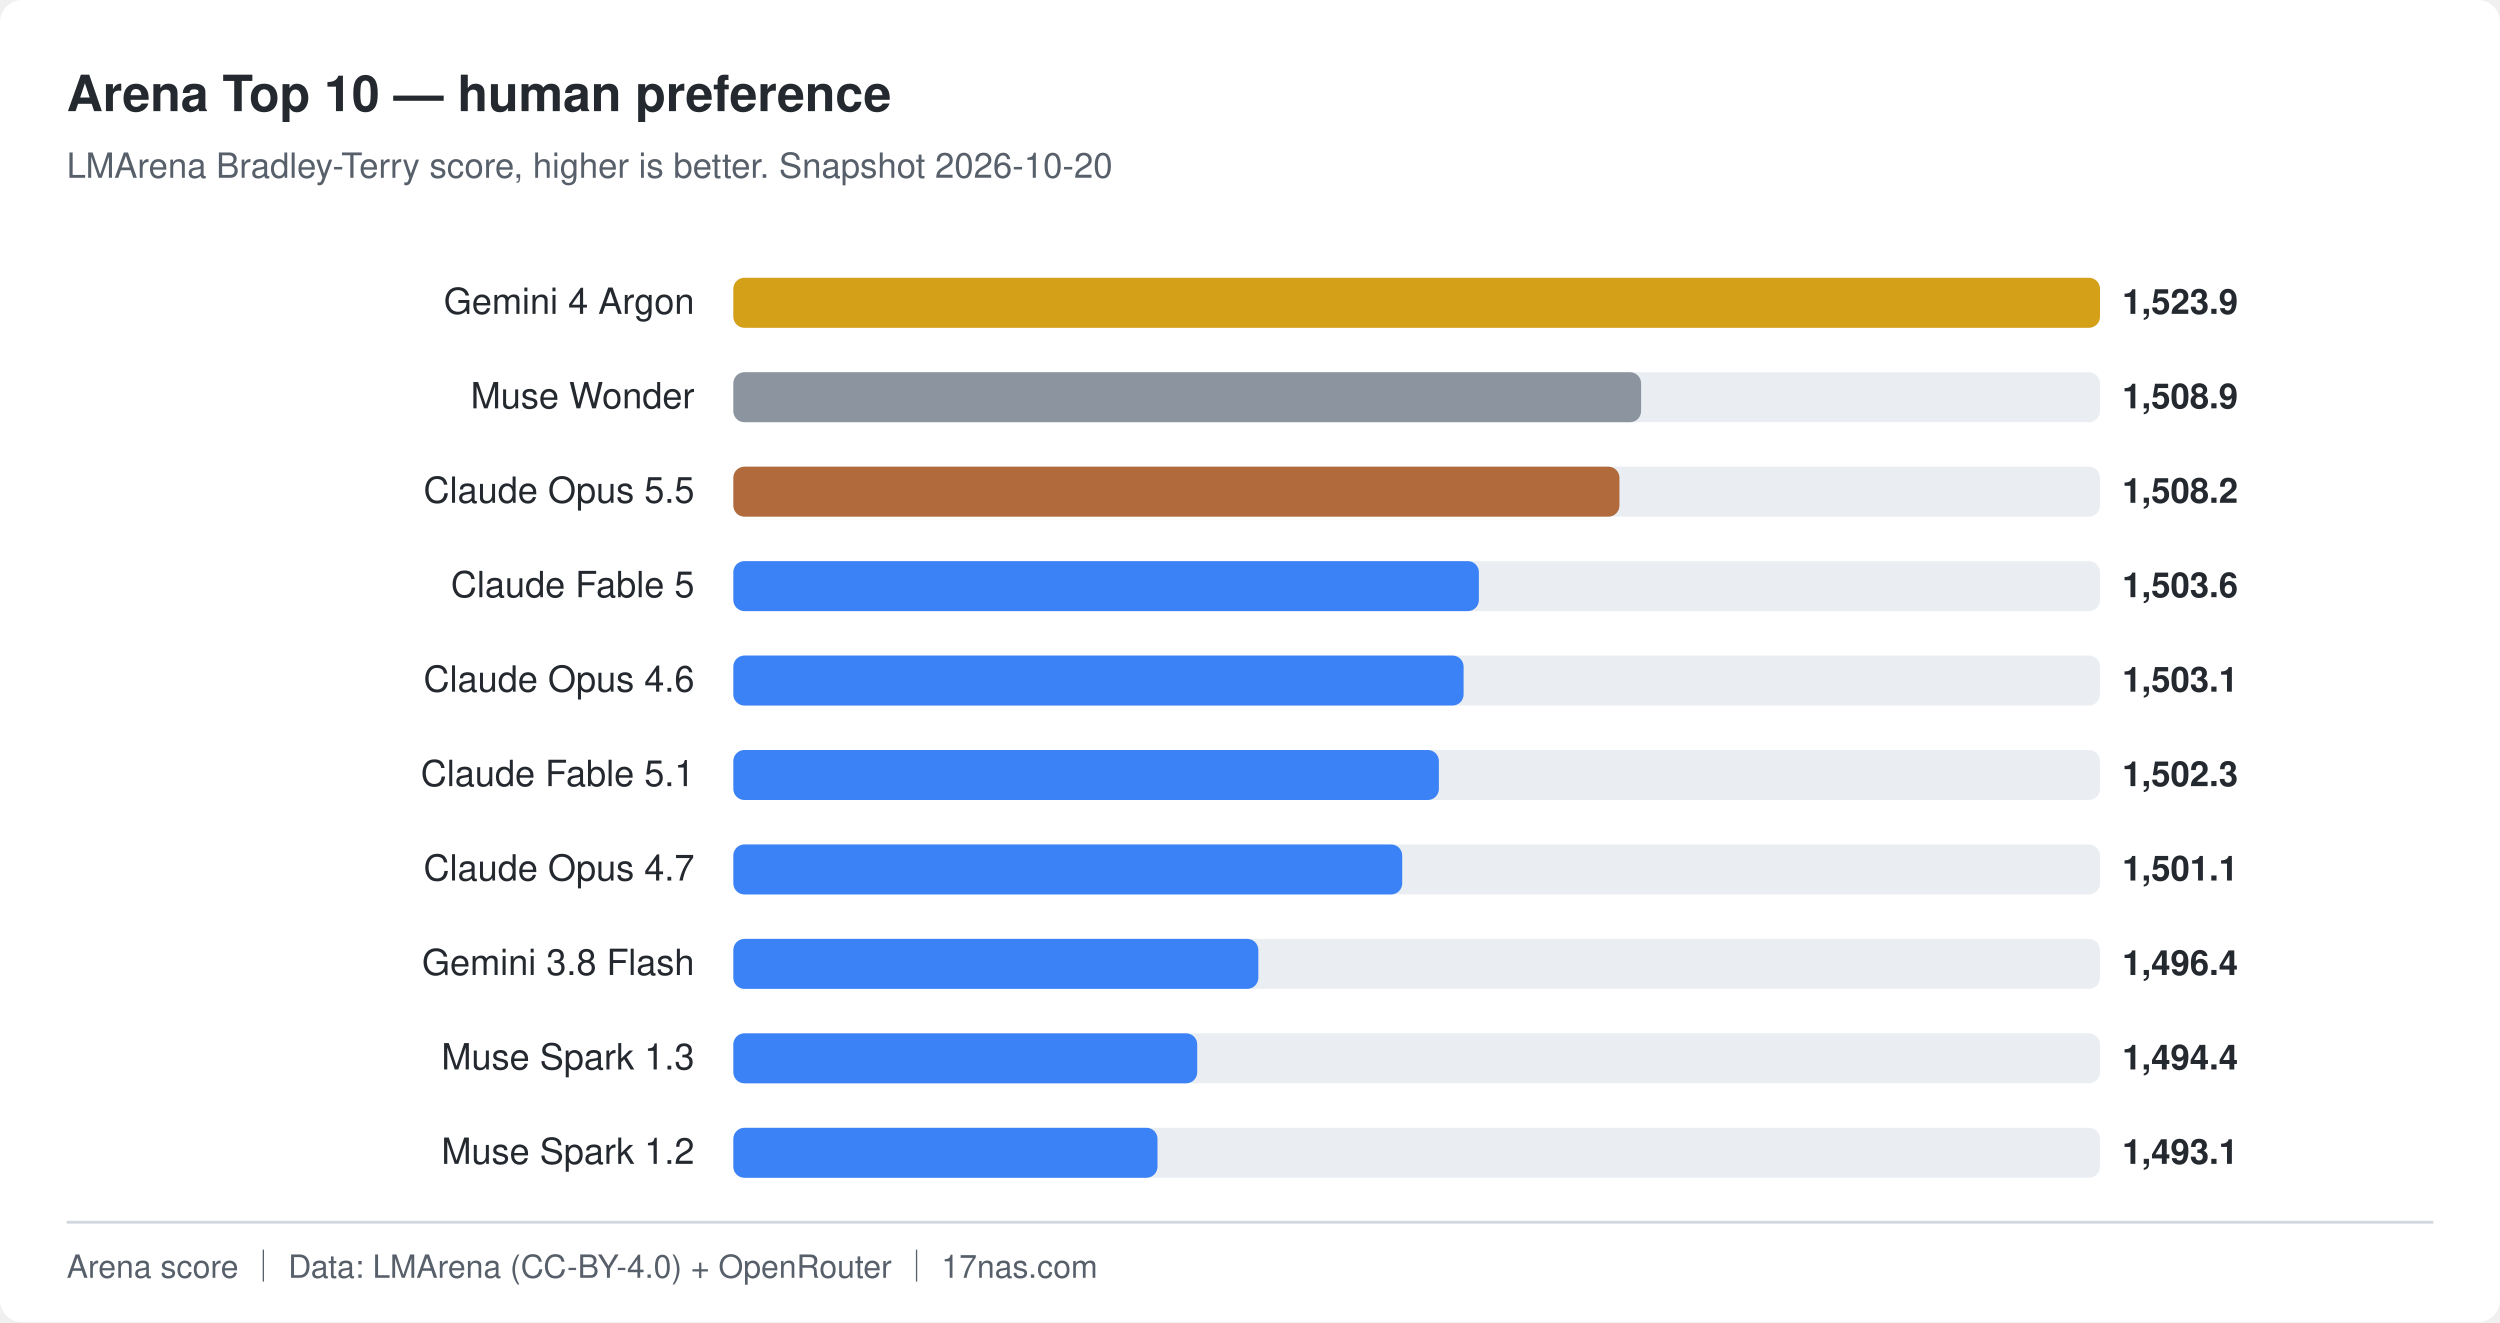
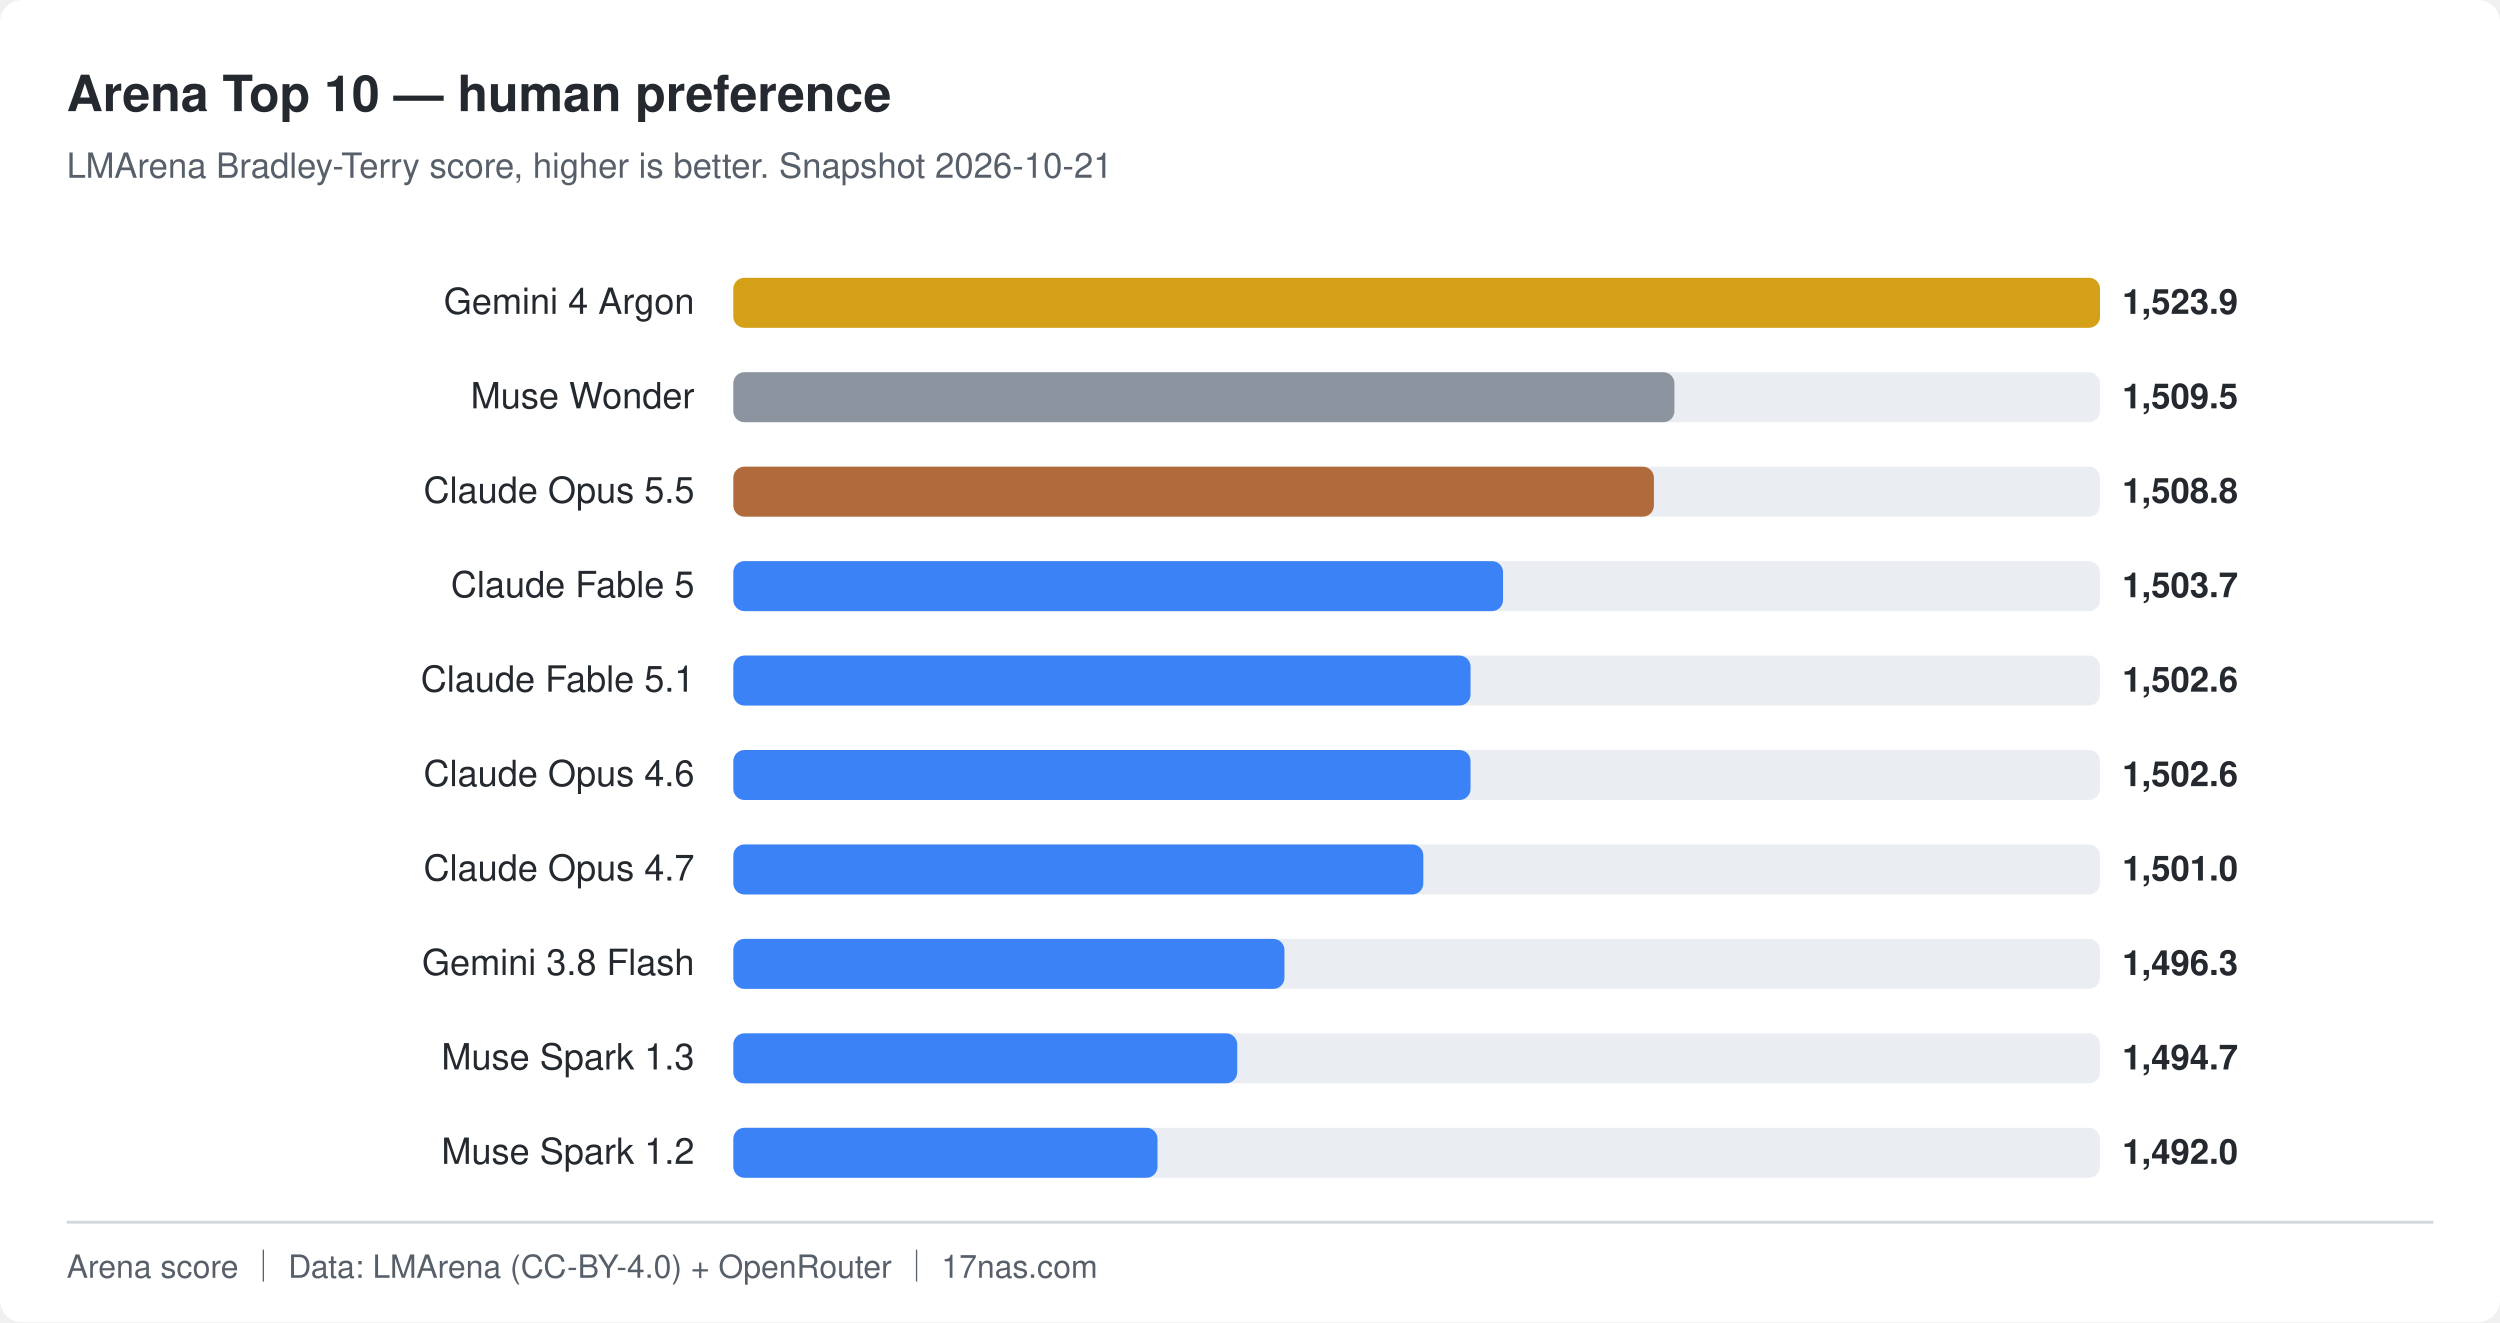
<svg xmlns="http://www.w3.org/2000/svg" width="900" height="476" viewBox="0 0 900 476" role="img" aria-label="Arena Top 10 — human preference">
  <style>
    .bg { fill: #ffffff; }
    .fg { fill: #24292f; }
    .muted { fill: #57606a; }
    .track { fill: #eaeef2; }
    .axis { stroke: #d0d7de; }
    @media (prefers-color-scheme: dark) {
      .bg { fill: #0d1117; }
      .fg { fill: #e6edf3; }
      .muted { fill: #8b949e; }
      .track { fill: #21262d; }
      .axis { stroke: #30363d; }
    }
  </style>
  <rect class="bg" x="0" y="0" width="900" height="476" rx="8" />
  <text class="fg" x="24" y="40" font-family="-apple-system,BlinkMacSystemFont,Segoe UI,Helvetica,Arial,sans-serif" font-size="18" font-weight="600">Arena Top 10 — human preference</text>
-   <text class="muted" x="24" y="64" font-family="-apple-system,BlinkMacSystemFont,Segoe UI,Helvetica,Arial,sans-serif" font-size="12.5">LMArena Bradley-Terry score, higher is better. Snapshot 2026-10-20</text>
+   <text class="muted" x="24" y="64" font-family="-apple-system,BlinkMacSystemFont,Segoe UI,Helvetica,Arial,sans-serif" font-size="12.5">LMArena Bradley-Terry score, higher is better. Snapshot 2026-10-21</text>
  <text class="fg" x="250" y="113" text-anchor="end" font-family="-apple-system,BlinkMacSystemFont,Segoe UI,Helvetica,Arial,sans-serif" font-size="13">Gemini 4 Argon</text>
  <rect class="track" x="264" y="100" width="492" height="18" rx="4" />
  <rect x="264" y="100" width="492.0" height="18" rx="4" fill="#d4a017" />
  <text class="fg" x="764" y="113" font-family="-apple-system,BlinkMacSystemFont,Segoe UI,Helvetica,Arial,sans-serif" font-size="12.5" font-weight="600">1,523.9</text>
  <text class="fg" x="250" y="147" text-anchor="end" font-family="-apple-system,BlinkMacSystemFont,Segoe UI,Helvetica,Arial,sans-serif" font-size="13">Muse Wonder</text>
  <rect class="track" x="264" y="134" width="492" height="18" rx="4" />
-   <rect x="264" y="134" width="326.8" height="18" rx="4" fill="#8c959f" />
-   <text class="fg" x="764" y="147" font-family="-apple-system,BlinkMacSystemFont,Segoe UI,Helvetica,Arial,sans-serif" font-size="12.5" font-weight="600">1,508.9</text>
+   <rect x="264" y="134" width="338.8" height="18" rx="4" fill="#8c959f" />
+   <text class="fg" x="764" y="147" font-family="-apple-system,BlinkMacSystemFont,Segoe UI,Helvetica,Arial,sans-serif" font-size="12.5" font-weight="600">1,509.5</text>
  <text class="fg" x="250" y="181" text-anchor="end" font-family="-apple-system,BlinkMacSystemFont,Segoe UI,Helvetica,Arial,sans-serif" font-size="13">Claude Opus 5.5</text>
  <rect class="track" x="264" y="168" width="492" height="18" rx="4" />
-   <rect x="264" y="168" width="319.0" height="18" rx="4" fill="#b06a3b" />
-   <text class="fg" x="764" y="181" font-family="-apple-system,BlinkMacSystemFont,Segoe UI,Helvetica,Arial,sans-serif" font-size="12.5" font-weight="600">1,508.2</text>
+   <rect x="264" y="168" width="331.4" height="18" rx="4" fill="#b06a3b" />
+   <text class="fg" x="764" y="181" font-family="-apple-system,BlinkMacSystemFont,Segoe UI,Helvetica,Arial,sans-serif" font-size="12.5" font-weight="600">1,508.8</text>
  <text class="fg" x="250" y="215" text-anchor="end" font-family="-apple-system,BlinkMacSystemFont,Segoe UI,Helvetica,Arial,sans-serif" font-size="13">Claude Fable 5</text>
  <rect class="track" x="264" y="202" width="492" height="18" rx="4" />
-   <rect x="264" y="202" width="268.4" height="18" rx="4" fill="#3b82f6" />
-   <text class="fg" x="764" y="215" font-family="-apple-system,BlinkMacSystemFont,Segoe UI,Helvetica,Arial,sans-serif" font-size="12.5" font-weight="600">1,503.6</text>
-   <text class="fg" x="250" y="249" text-anchor="end" font-family="-apple-system,BlinkMacSystemFont,Segoe UI,Helvetica,Arial,sans-serif" font-size="13">Claude Opus 4.6</text>
+   <rect x="264" y="202" width="277.1" height="18" rx="4" fill="#3b82f6" />
+   <text class="fg" x="764" y="215" font-family="-apple-system,BlinkMacSystemFont,Segoe UI,Helvetica,Arial,sans-serif" font-size="12.5" font-weight="600">1,503.7</text>
+   <text class="fg" x="250" y="249" text-anchor="end" font-family="-apple-system,BlinkMacSystemFont,Segoe UI,Helvetica,Arial,sans-serif" font-size="13">Claude Fable 5.1</text>
  <rect class="track" x="264" y="236" width="492" height="18" rx="4" />
-   <rect x="264" y="236" width="262.9" height="18" rx="4" fill="#3b82f6" />
-   <text class="fg" x="764" y="249" font-family="-apple-system,BlinkMacSystemFont,Segoe UI,Helvetica,Arial,sans-serif" font-size="12.5" font-weight="600">1,503.1</text>
-   <text class="fg" x="250" y="283" text-anchor="end" font-family="-apple-system,BlinkMacSystemFont,Segoe UI,Helvetica,Arial,sans-serif" font-size="13">Claude Fable 5.1</text>
+   <rect x="264" y="236" width="265.4" height="18" rx="4" fill="#3b82f6" />
+   <text class="fg" x="764" y="249" font-family="-apple-system,BlinkMacSystemFont,Segoe UI,Helvetica,Arial,sans-serif" font-size="12.5" font-weight="600">1,502.6</text>
+   <text class="fg" x="250" y="283" text-anchor="end" font-family="-apple-system,BlinkMacSystemFont,Segoe UI,Helvetica,Arial,sans-serif" font-size="13">Claude Opus 4.6</text>
  <rect class="track" x="264" y="270" width="492" height="18" rx="4" />
-   <rect x="264" y="270" width="254.0" height="18" rx="4" fill="#3b82f6" />
-   <text class="fg" x="764" y="283" font-family="-apple-system,BlinkMacSystemFont,Segoe UI,Helvetica,Arial,sans-serif" font-size="12.5" font-weight="600">1,502.3</text>
+   <rect x="264" y="270" width="265.4" height="18" rx="4" fill="#3b82f6" />
+   <text class="fg" x="764" y="283" font-family="-apple-system,BlinkMacSystemFont,Segoe UI,Helvetica,Arial,sans-serif" font-size="12.5" font-weight="600">1,502.6</text>
  <text class="fg" x="250" y="317" text-anchor="end" font-family="-apple-system,BlinkMacSystemFont,Segoe UI,Helvetica,Arial,sans-serif" font-size="13">Claude Opus 4.7</text>
  <rect class="track" x="264" y="304" width="492" height="18" rx="4" />
-   <rect x="264" y="304" width="240.8" height="18" rx="4" fill="#3b82f6" />
-   <text class="fg" x="764" y="317" font-family="-apple-system,BlinkMacSystemFont,Segoe UI,Helvetica,Arial,sans-serif" font-size="12.5" font-weight="600">1,501.1</text>
+   <rect x="264" y="304" width="248.4" height="18" rx="4" fill="#3b82f6" />
+   <text class="fg" x="764" y="317" font-family="-apple-system,BlinkMacSystemFont,Segoe UI,Helvetica,Arial,sans-serif" font-size="12.5" font-weight="600">1,501.0</text>
  <text class="fg" x="250" y="351" text-anchor="end" font-family="-apple-system,BlinkMacSystemFont,Segoe UI,Helvetica,Arial,sans-serif" font-size="13">Gemini 3.8 Flash</text>
  <rect class="track" x="264" y="338" width="492" height="18" rx="4" />
-   <rect x="264" y="338" width="189.0" height="18" rx="4" fill="#3b82f6" />
-   <text class="fg" x="764" y="351" font-family="-apple-system,BlinkMacSystemFont,Segoe UI,Helvetica,Arial,sans-serif" font-size="12.5" font-weight="600">1,496.4</text>
+   <rect x="264" y="338" width="198.4" height="18" rx="4" fill="#3b82f6" />
+   <text class="fg" x="764" y="351" font-family="-apple-system,BlinkMacSystemFont,Segoe UI,Helvetica,Arial,sans-serif" font-size="12.5" font-weight="600">1,496.3</text>
  <text class="fg" x="250" y="385" text-anchor="end" font-family="-apple-system,BlinkMacSystemFont,Segoe UI,Helvetica,Arial,sans-serif" font-size="13">Muse Spark 1.3</text>
  <rect class="track" x="264" y="372" width="492" height="18" rx="4" />
-   <rect x="264" y="372" width="167.0" height="18" rx="4" fill="#3b82f6" />
-   <text class="fg" x="764" y="385" font-family="-apple-system,BlinkMacSystemFont,Segoe UI,Helvetica,Arial,sans-serif" font-size="12.5" font-weight="600">1,494.4</text>
+   <rect x="264" y="372" width="181.4" height="18" rx="4" fill="#3b82f6" />
+   <text class="fg" x="764" y="385" font-family="-apple-system,BlinkMacSystemFont,Segoe UI,Helvetica,Arial,sans-serif" font-size="12.5" font-weight="600">1,494.7</text>
  <text class="fg" x="250" y="419" text-anchor="end" font-family="-apple-system,BlinkMacSystemFont,Segoe UI,Helvetica,Arial,sans-serif" font-size="13">Muse Spark 1.2</text>
  <rect class="track" x="264" y="406" width="492" height="18" rx="4" />
  <rect x="264" y="406" width="152.7" height="18" rx="4" fill="#3b82f6" />
-   <text class="fg" x="764" y="419" font-family="-apple-system,BlinkMacSystemFont,Segoe UI,Helvetica,Arial,sans-serif" font-size="12.5" font-weight="600">1,493.1</text>
+   <text class="fg" x="764" y="419" font-family="-apple-system,BlinkMacSystemFont,Segoe UI,Helvetica,Arial,sans-serif" font-size="12.5" font-weight="600">1,492.0</text>
  <line class="axis" x1="24" y1="440" x2="876" y2="440" stroke-width="1" />
  <text class="muted" x="24" y="460" font-family="-apple-system,BlinkMacSystemFont,Segoe UI,Helvetica,Arial,sans-serif" font-size="11.5">Arena score ｜ Data: LMArena (CC-BY-4.0) + OpenRouter ｜ 17nas.com</text>
</svg>
